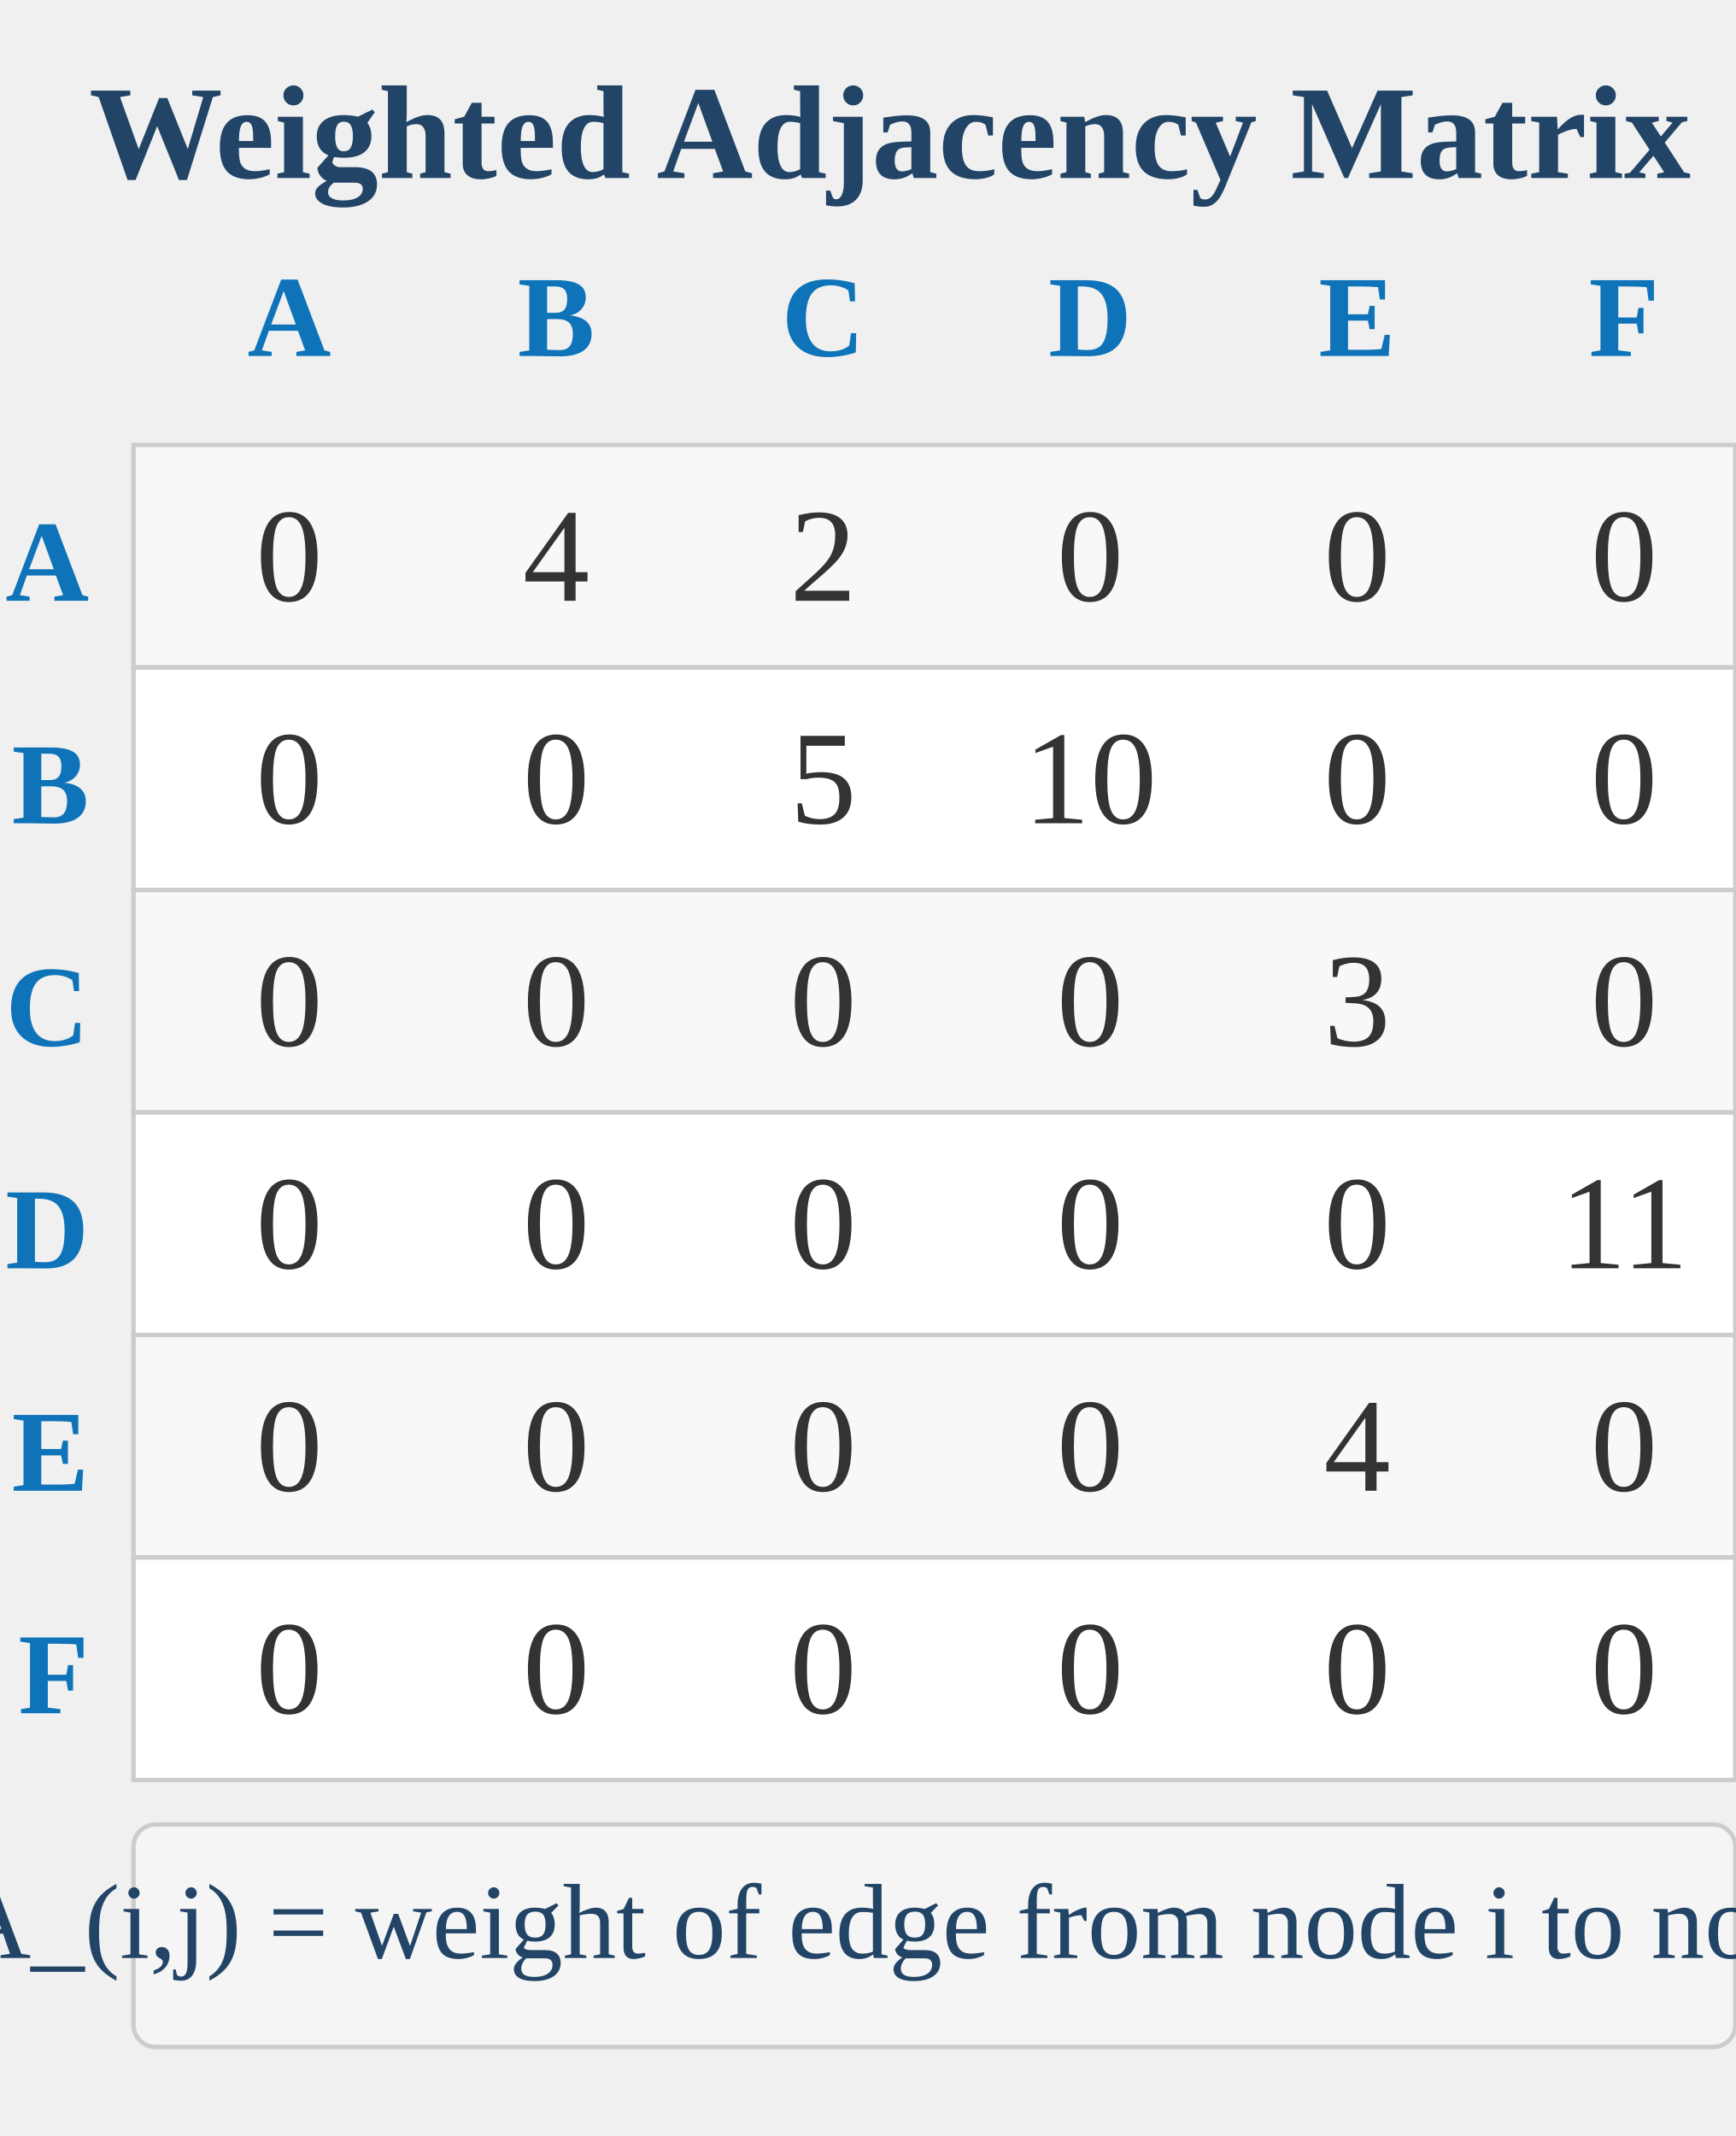
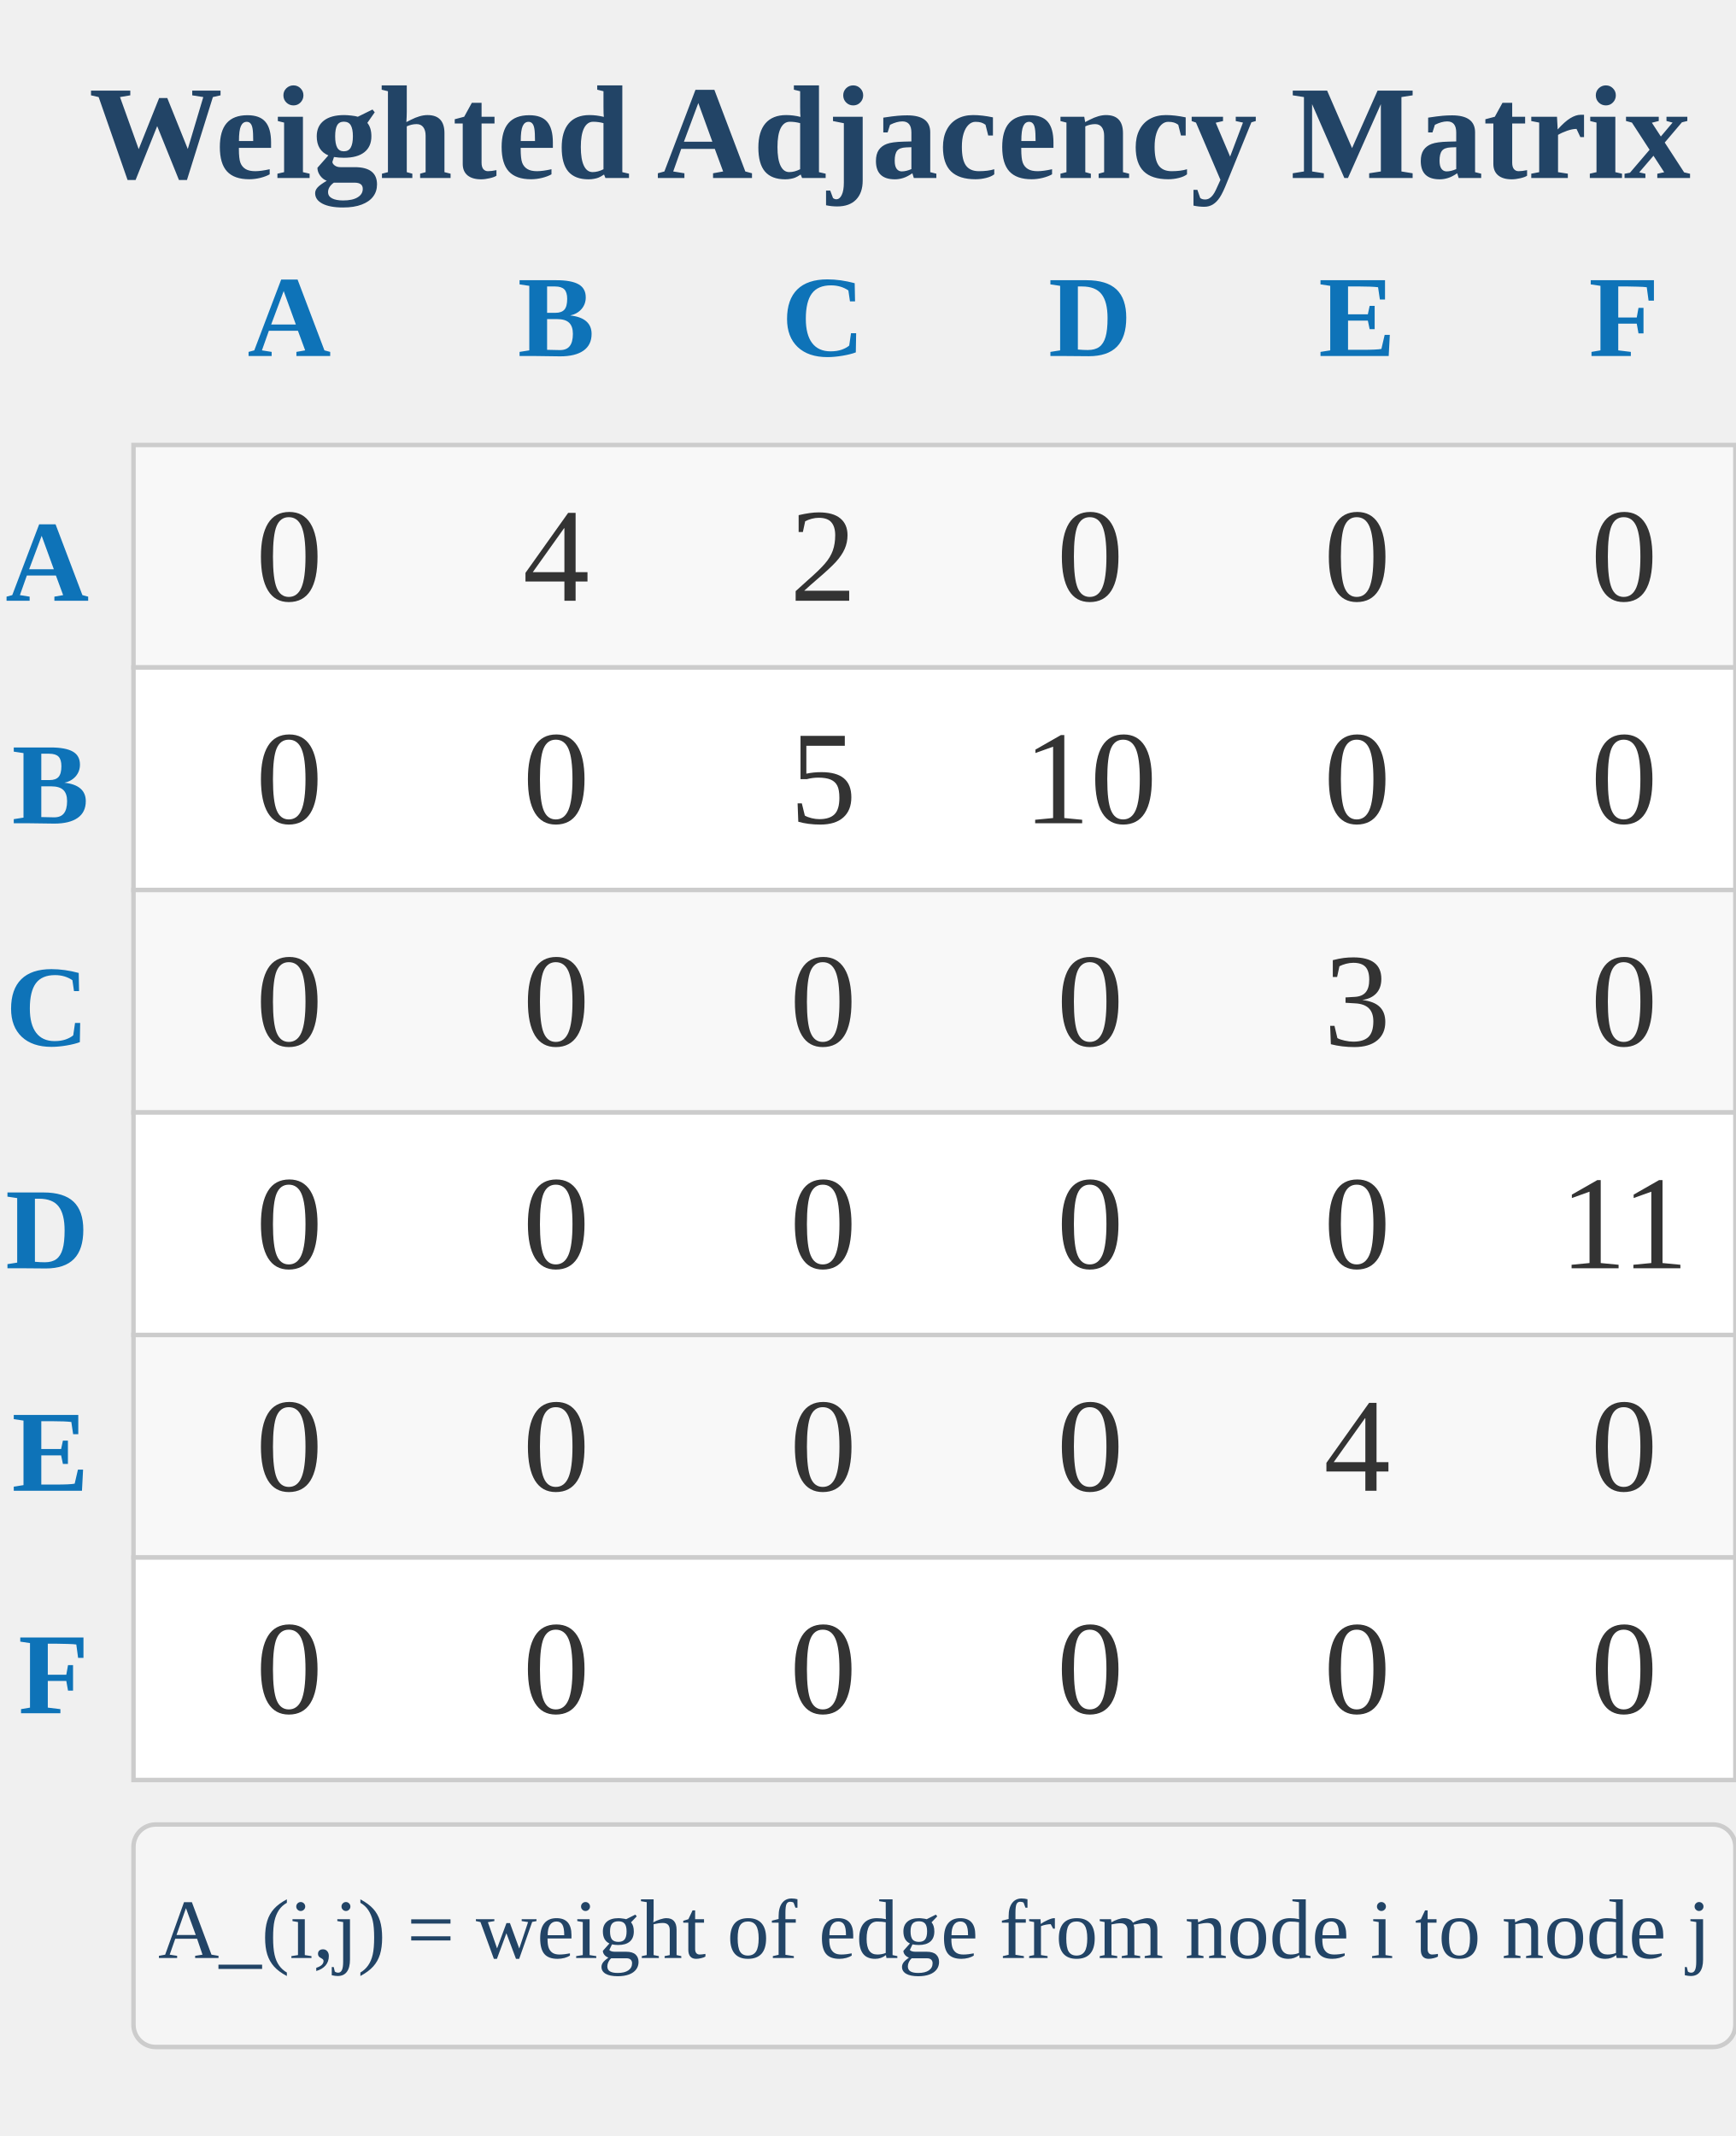
<svg xmlns="http://www.w3.org/2000/svg" width="390" height="480">
  <text x="200" y="40" text-anchor="middle" fill="#224466" font-size="30" font-weight="bold">
        Weighted Adjacency Matrix
    </text>
  <rect x="30" y="100" width="360" height="50" fill="#F8F8F8" stroke="#CCCCCC" stroke-width="1" />
  <text x="65" y="135" text-anchor="middle" fill="#333333" font-size="30">0</text>
  <text x="125" y="135" text-anchor="middle" fill="#333333" font-size="30">4</text>
  <text x="185" y="135" text-anchor="middle" fill="#333333" font-size="30">2</text>
  <text x="245" y="135" text-anchor="middle" fill="#333333" font-size="30">0</text>
  <text x="305" y="135" text-anchor="middle" fill="#333333" font-size="30">0</text>
  <text x="365" y="135" text-anchor="middle" fill="#333333" font-size="30">0</text>
  <rect x="30" y="150" width="360" height="50" fill="white" stroke="#CCCCCC" stroke-width="1" />
  <text x="65" y="185" text-anchor="middle" fill="#333333" font-size="30">0</text>
  <text x="125" y="185" text-anchor="middle" fill="#333333" font-size="30">0</text>
  <text x="185" y="185" text-anchor="middle" fill="#333333" font-size="30">5</text>
  <text x="245" y="185" text-anchor="middle" fill="#333333" font-size="30">10</text>
  <text x="305" y="185" text-anchor="middle" fill="#333333" font-size="30">0</text>
  <text x="365" y="185" text-anchor="middle" fill="#333333" font-size="30">0</text>
  <rect x="30" y="200" width="360" height="50" fill="#F8F8F8" stroke="#CCCCCC" stroke-width="1" />
  <text x="65" y="235" text-anchor="middle" fill="#333333" font-size="30">0</text>
  <text x="125" y="235" text-anchor="middle" fill="#333333" font-size="30">0</text>
  <text x="185" y="235" text-anchor="middle" fill="#333333" font-size="30">0</text>
  <text x="245" y="235" text-anchor="middle" fill="#333333" font-size="30">0</text>
  <text x="305" y="235" text-anchor="middle" fill="#333333" font-size="30">3</text>
  <text x="365" y="235" text-anchor="middle" fill="#333333" font-size="30">0</text>
  <rect x="30" y="250" width="360" height="50" fill="white" stroke="#CCCCCC" stroke-width="1" />
  <text x="65" y="285" text-anchor="middle" fill="#333333" font-size="30">0</text>
  <text x="125" y="285" text-anchor="middle" fill="#333333" font-size="30">0</text>
  <text x="185" y="285" text-anchor="middle" fill="#333333" font-size="30">0</text>
  <text x="245" y="285" text-anchor="middle" fill="#333333" font-size="30">0</text>
  <text x="305" y="285" text-anchor="middle" fill="#333333" font-size="30">0</text>
  <text x="365" y="285" text-anchor="middle" fill="#333333" font-size="30">11</text>
  <rect x="30" y="300" width="360" height="50" fill="#F8F8F8" stroke="#CCCCCC" stroke-width="1" />
  <text x="65" y="335" text-anchor="middle" fill="#333333" font-size="30">0</text>
  <text x="125" y="335" text-anchor="middle" fill="#333333" font-size="30">0</text>
  <text x="185" y="335" text-anchor="middle" fill="#333333" font-size="30">0</text>
  <text x="245" y="335" text-anchor="middle" fill="#333333" font-size="30">0</text>
  <text x="305" y="335" text-anchor="middle" fill="#333333" font-size="30">4</text>
  <text x="365" y="335" text-anchor="middle" fill="#333333" font-size="30">0</text>
  <rect x="30" y="350" width="360" height="50" fill="white" stroke="#CCCCCC" stroke-width="1" />
  <text x="65" y="385" text-anchor="middle" fill="#333333" font-size="30">0</text>
  <text x="125" y="385" text-anchor="middle" fill="#333333" font-size="30">0</text>
  <text x="185" y="385" text-anchor="middle" fill="#333333" font-size="30">0</text>
  <text x="245" y="385" text-anchor="middle" fill="#333333" font-size="30">0</text>
  <text x="305" y="385" text-anchor="middle" fill="#333333" font-size="30">0</text>
  <text x="365" y="385" text-anchor="middle" fill="#333333" font-size="30">0</text>
  <text x="20" y="135" text-anchor="end" fill="#0E73B8" font-size="26" font-weight="bold">A</text>
  <text x="20" y="185" text-anchor="end" fill="#0E73B8" font-size="26" font-weight="bold">B</text>
  <text x="20" y="235" text-anchor="end" fill="#0E73B8" font-size="26" font-weight="bold">C</text>
  <text x="20" y="285" text-anchor="end" fill="#0E73B8" font-size="26" font-weight="bold">D</text>
  <text x="20" y="335" text-anchor="end" fill="#0E73B8" font-size="26" font-weight="bold">E</text>
  <text x="20" y="385" text-anchor="end" fill="#0E73B8" font-size="26" font-weight="bold">F</text>
  <text x="65" y="80" text-anchor="middle" fill="#0E73B8" font-size="26" font-weight="bold">A</text>
  <text x="125" y="80" text-anchor="middle" fill="#0E73B8" font-size="26" font-weight="bold">B</text>
  <text x="185" y="80" text-anchor="middle" fill="#0E73B8" font-size="26" font-weight="bold">C</text>
  <text x="245" y="80" text-anchor="middle" fill="#0E73B8" font-size="26" font-weight="bold">D</text>
  <text x="305" y="80" text-anchor="middle" fill="#0E73B8" font-size="26" font-weight="bold">E</text>
  <text x="365" y="80" text-anchor="middle" fill="#0E73B8" font-size="26" font-weight="bold">F</text>
  <rect x="30" y="410" width="360" height="50" rx="5" ry="5" fill="#F5F5F5" stroke="#CCCCCC" stroke-width="1" />
-   <text x="210" y="440" text-anchor="middle" fill="#224466" font-size="24">
+   <text x="210" y="440" text-anchor="middle" fill="#224466" font-size="19">
        A_(i,j) = weight of edge from node i to node j
    </text>
</svg>
